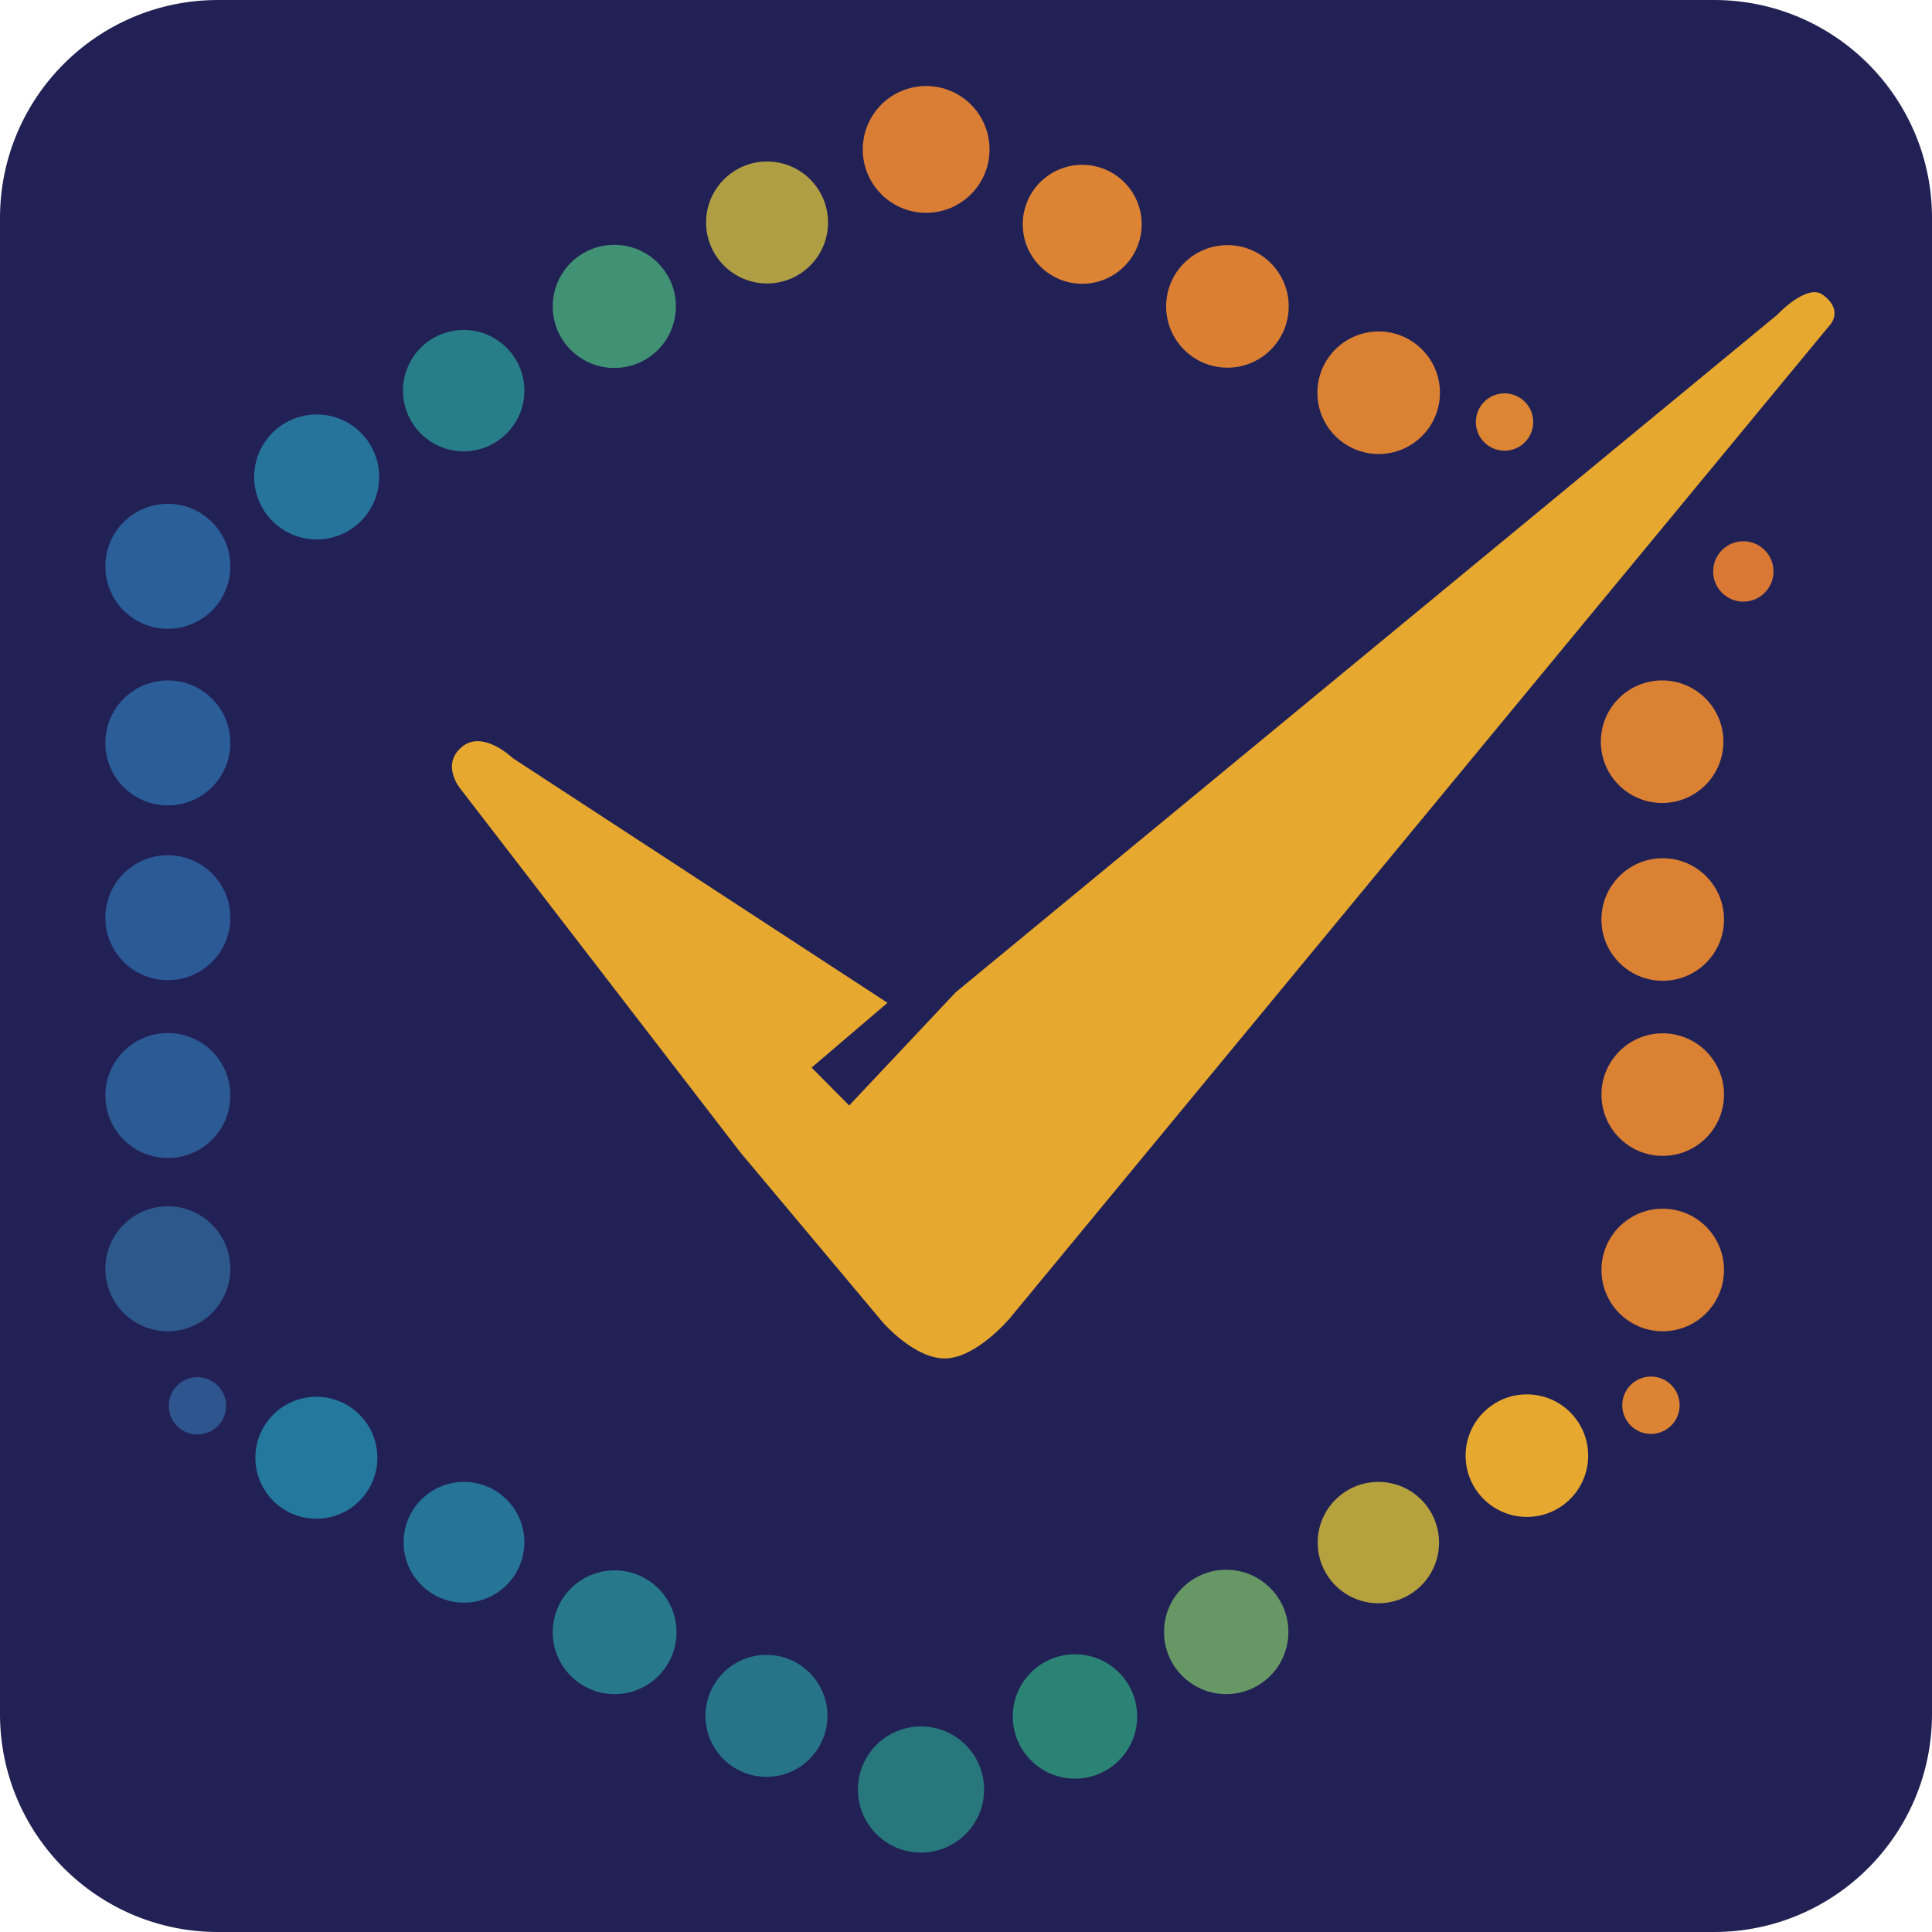
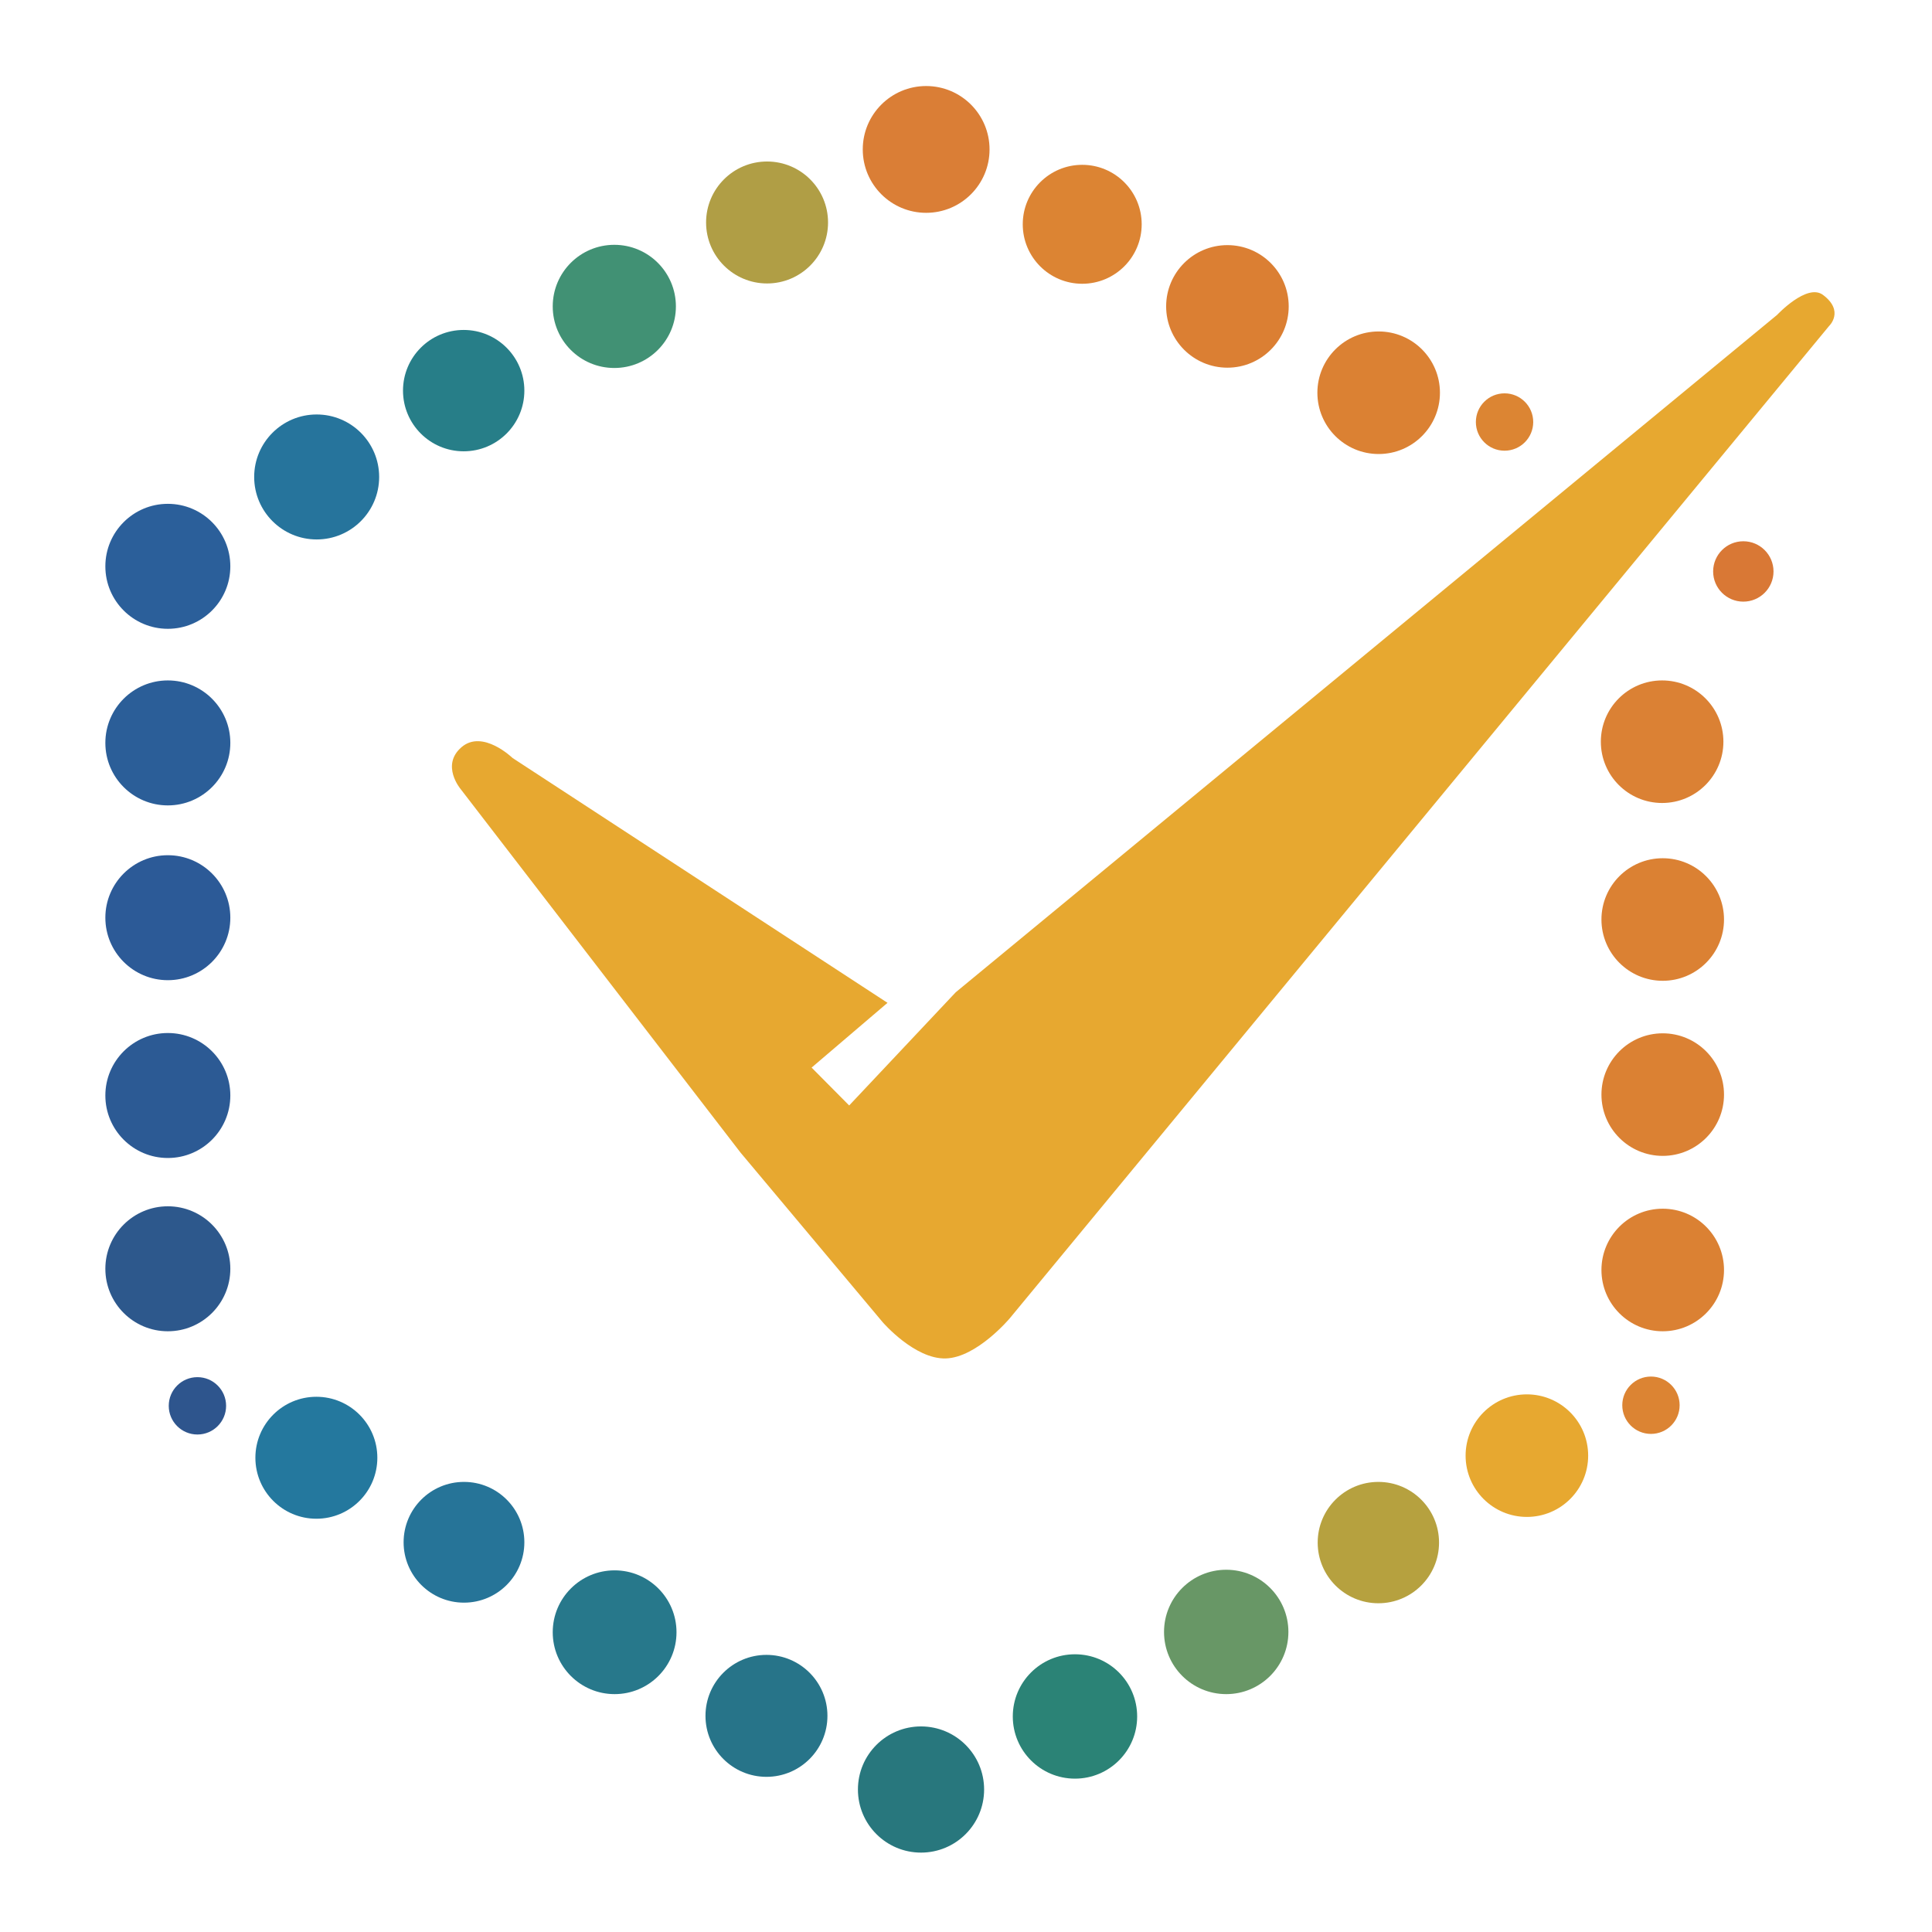
<svg xmlns="http://www.w3.org/2000/svg" id="Layer_1" baseProfile="tiny" version="1.2" viewBox="0 0 640 640">
-   <rect width="640" height="640" rx="72.2" ry="72.2" fill="#222155" />
  <circle cx="306.8" cy="49.5" r="21" fill="#da7e36" />
  <circle cx="358.5" cy="74.3" r="19.7" fill="#dc8433" />
  <circle cx="406.6" cy="101.5" r="20.3" fill="#db7f33" />
  <circle cx="456.7" cy="130.1" r="20.3" fill="#db8133" />
  <circle cx="577.5" cy="189.3" r="10" fill="#d97835" />
  <circle cx="550.8" cy="304.6" r="20.3" fill="#db8133" />
  <circle cx="550.6" cy="245.7" r="20.3" fill="#db8134" />
  <circle cx="550.8" cy="362.6" r="20.3" fill="#db8133" />
  <circle cx="550.8" cy="420.7" r="20.3" fill="#db8133" />
  <circle cx="498.4" cy="139.8" r="9.5" fill="#dc8533" />
  <circle cx="546.9" cy="465.5" r="9.5" fill="#dc8433" />
  <circle cx="505.8" cy="482.2" r="20.3" fill="#e7a830" />
  <circle cx="456.6" cy="511" r="20.1" fill="#b6a13f" />
  <circle cx="406.2" cy="540.6" r="20.6" fill="#689766" />
  <circle cx="356.1" cy="568.6" r="20.6" fill="#2b8376" />
  <circle cx="305.1" cy="592.8" r="20.9" fill="#28777d" />
  <circle cx="253.9" cy="568.4" r="20.2" fill="#277489" />
  <circle cx="203.6" cy="540.7" r="20.5" fill="#27788b" />
  <circle cx="153.7" cy="510.9" r="20" fill="#267498" />
  <circle cx="104.8" cy="482.9" r="20.2" fill="#24789e" />
  <circle cx="55.6" cy="420.3" r="20.7" fill="#2d588c" />
  <circle cx="55.6" cy="362.9" r="20.7" fill="#2c5a94" />
  <circle cx="55.6" cy="304" r="20.7" fill="#2c5a97" />
  <circle cx="55.6" cy="246.1" r="20.7" fill="#2b5e98" />
  <circle cx="55.6" cy="187.6" r="20.7" fill="#2b5f9a" />
  <circle cx="104.9" cy="158" r="20.7" fill="#26749c" />
  <circle cx="254.1" cy="73.7" r="20.2" fill="#b09e45" />
  <circle cx="203.5" cy="101.5" r="20.4" fill="#419174" />
  <circle cx="153.6" cy="129.4" r="20.1" fill="#277e88" />
  <circle cx="65.4" cy="465.7" r="9.5" fill="#2e558d" />
  <path d="M268.8,353.7l25.2-21.5-124.2-81.1s-9.9-9.6-16.9-3.6c-7,6-.3,13.9-.3,13.9l92.7,120.4,47.1,56.2s10.6,12.3,20.9,12,21.2-13.3,21.2-13.3L605.9,108s5.2-4.9-2-10.3c-5.3-4-15.2,6.6-15.2,6.6l-272.1,224.4-35.3,37.5-12.5-12.6Z" fill="#e7a830" />
</svg>
